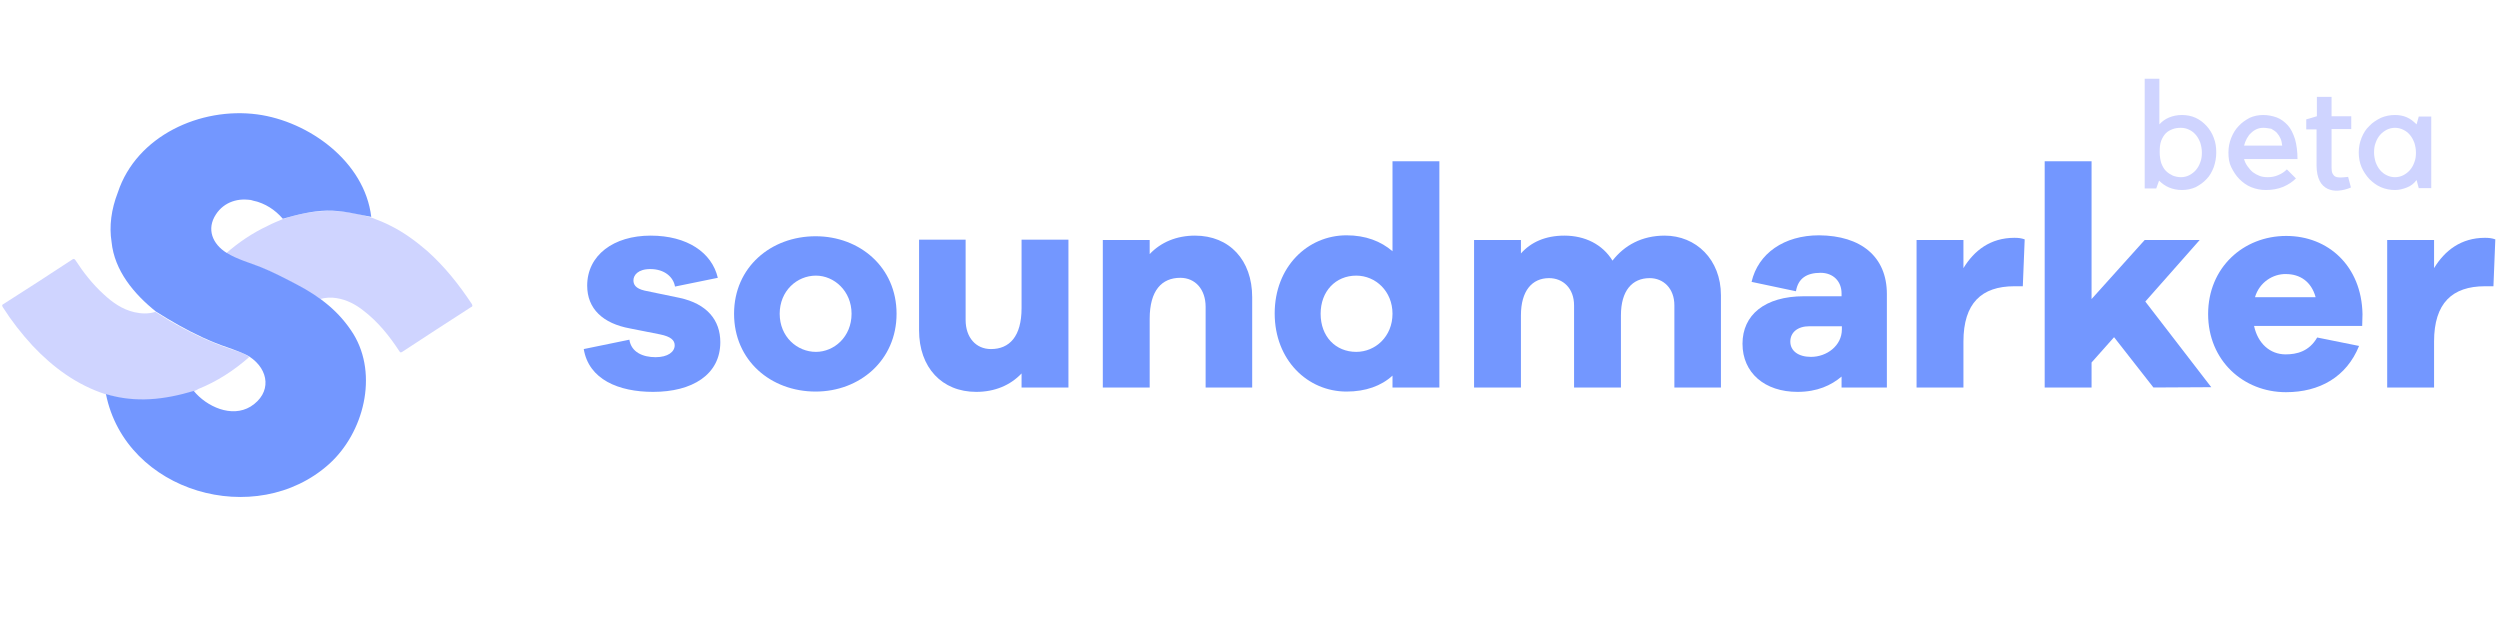
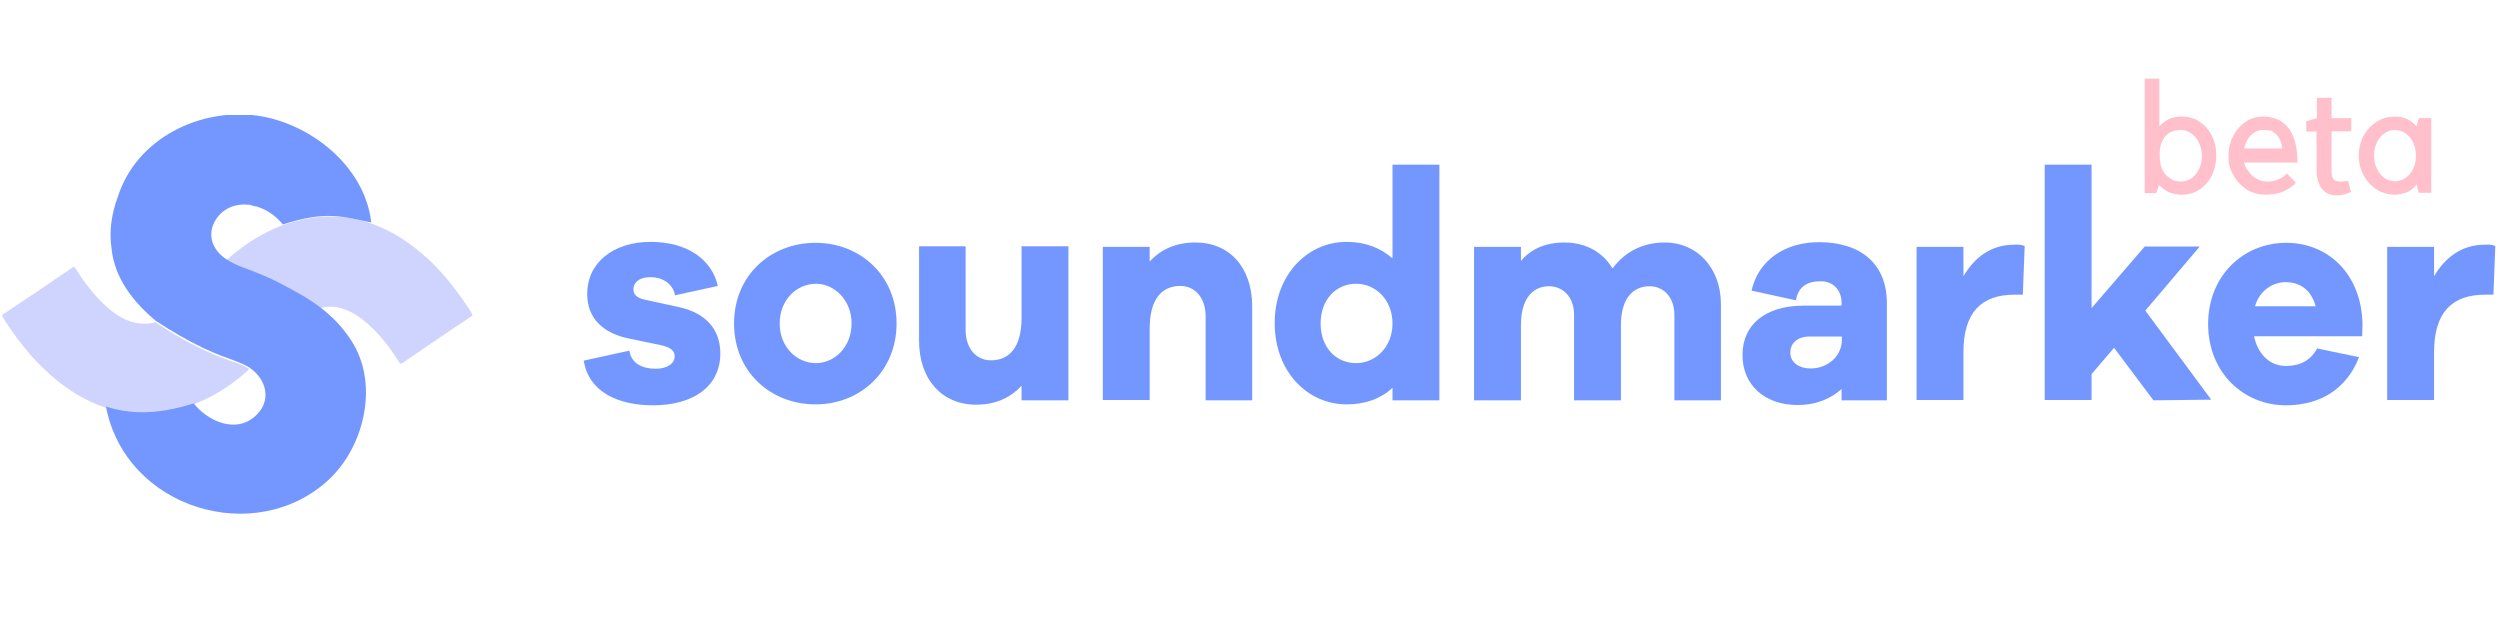
- <svg xmlns="http://www.w3.org/2000/svg" xmlns:xlink="http://www.w3.org/1999/xlink" version="1.1" id="Laag_1" x="0px" y="0px" viewBox="0 0 800 200" enable-background="new 0 0 800 200" xml:space="preserve">
+ <svg xmlns="http://www.w3.org/2000/svg" xmlns:xlink="http://www.w3.org/1999/xlink" version="1.1" id="Laag_1" x="0px" y="0px" width="800px" height="200px" viewBox="0 0 800 200" enable-background="new 0 0 800 200" xml:space="preserve">
  <g>
-     <path fill="#7397FF" d="M201.4,108.7c0.6,4,4.3,5.6,8.4,5.6c3.9,0,6.1-1.7,6.1-3.8c0-1.6-1.2-2.8-4.7-3.5l-9.6-1.9   c-8.7-1.6-13.7-6.3-13.7-13.7c0-9.7,8.4-16,20.3-16c11.7,0,19.6,5.4,21.5,13.5L216,91.7c-0.5-3-3.3-5.6-7.9-5.6c-4,0-5.4,2-5.4,3.6   c0,1.3,0.6,2.6,3.6,3.3l11.1,2.3c8.9,1.9,13.1,7.2,13.1,14.2c0,10.4-9,15.9-21.5,15.9c-11.1,0-20.6-4-22.2-13.7L201.4,108.7z" />
-     <path fill="#7397FF" d="M286.9,100.4c0,14.9-11.8,24.9-25.9,24.9c-14.3,0-26.1-9.9-26.1-24.9c0-14.9,11.8-24.8,26.1-24.8   C275.1,75.6,286.9,85.5,286.9,100.4z M272.5,100.4c0-7.3-5.6-12.2-11.4-12.2c-6.1,0-11.6,4.9-11.6,12.2c0,7.4,5.6,12.2,11.6,12.2   C266.9,112.6,272.5,107.8,272.5,100.4z" />
-     <path fill="#7397FF" d="M341.9,124h-15v-4.5c-3.6,3.8-8.6,5.9-14.5,5.9c-11,0-18.3-7.8-18.3-19.7v-29H309v25.7   c0,5.6,3.3,9.3,8.1,9.3c5.9,0,9.8-4,9.8-13.1V76.7h15V124z" />
-     <path fill="#7397FF" d="M400.7,95.1V124h-14.9V98.2c0-5.6-3.3-9.3-8.1-9.3c-5.9,0-9.8,4-9.8,13.1V124h-15V76.8h15v4.5   c3.6-3.8,8.6-5.9,14.5-5.9C393.4,75.4,400.7,83.2,400.7,95.1z" />
-     <path fill="#7397FF" d="M460.6,124h-15v-3.8c-3.6,3.3-8.6,5.1-14.7,5.1c-12.5,0-23-10.1-23-25c0-14.9,10.5-25,23-25   c6.1,0,11,1.9,14.7,5.1V51.6h15V124z M445.6,100.4c0-7.2-5.4-12.2-11.6-12.2c-6.6,0-11.4,5-11.4,12.2c0,7.3,4.8,12.2,11.4,12.2   C440.1,112.6,445.6,107.7,445.6,100.4z" />
-     <path fill="#7397FF" d="M550.7,94.5V124h-14.9V97.7c0-5.4-3.5-8.7-7.9-8.7c-5.6,0-9.2,4-9.2,11.9V124h-15V97.7c0-5.4-3.5-8.7-8-8.7   c-5.4,0-9,4-9,11.9V124h-15V76.8h15v4.3c3.2-3.6,7.8-5.7,13.9-5.7c6.6,0,12.2,2.8,15.4,8c3.8-4.9,9.4-8,16.7-8   C542.7,75.4,550.7,83,550.7,94.5z" />
-     <path fill="#7397FF" d="M603.8,94.1V124h-14.5v-3.5c-3.3,2.8-7.8,4.9-14.1,4.9c-10.5,0-17.6-6.1-17.6-15.4   c0-9.2,7.1-15.2,19.7-15.2h12v-0.9c0-3.9-2.7-6.6-6.7-6.6c-4.5,0-7.2,1.8-7.9,5.9l-14.2-3c2.1-9.1,10.4-14.9,21.6-14.9   C595.5,75.4,603.8,82.1,603.8,94.1z M589.4,105.4v-1H579c-3.8,0-6.1,2-6.1,4.9c0,3,2.6,4.9,6.6,4.9   C584.6,114.2,589.4,110.6,589.4,105.4z" />
-     <path fill="#7397FF" d="M647.9,76.6l-0.6,15h-2.7c-10.5,0-16.3,5.4-16.3,17.7V124h-15V76.8h15v9c3.4-5.6,8.6-9.7,16.3-9.7   C645.9,76.1,646.8,76.2,647.9,76.6z" />
-     <path fill="#7397FF" d="M689.1,124l-12.6-16.1l-7.2,8.1v8h-15V51.6h15v44.1l17-18.9h17.6l-17.4,19.7l21.1,27.4L689.1,124L689.1,124   z" />
-     <path fill="#7397FF" d="M755.9,104.3h-34.6c1.2,5.6,5.1,9.1,10.1,9.1c3.5,0,7.5-0.9,10.1-5.4l13.4,2.7c-4,9.9-12.6,14.8-23.4,14.8   c-13.6,0-24.9-10.1-24.9-25c0-14.9,11.3-25,25-25c13.4,0,24.1,9.6,24.4,25L755.9,104.3L755.9,104.3z M721.6,95.1h19.4   c-1.4-5.1-5.1-7.4-9.5-7.4C727.4,87.6,723,90.3,721.6,95.1z" />
-     <path fill="#7397FF" d="M798.5,76.6l-0.6,15h-2.7c-10.5,0-16.3,5.4-16.3,17.7V124h-15V76.8h15v9c3.4-5.6,8.6-9.7,16.3-9.7   C796.4,76.1,797.4,76.2,798.5,76.6z" />
+     <path fill="#7397FF" d="M201.4,112.2c0.6,4.2,4.3,5.8,8.4,5.8c3.9,0,6.1-1.8,6.1-4c0-1.7-1.2-2.9-4.7-3.6l-9.6-2   c-8.7-1.7-13.7-6.6-13.7-14.3c0-10.1,8.4-16.7,20.3-16.7c11.7,0,19.6,5.6,21.5,14.1L216,94.5c-0.5-3.1-3.3-5.8-7.9-5.8   c-4,0-5.4,2.1-5.4,3.8c0,1.4,0.6,2.7,3.6,3.4l11.1,2.4c8.9,2,13.1,7.5,13.1,14.8c0,10.8-9,16.6-21.5,16.6   c-11.1,0-20.6-4.2-22.2-14.3L201.4,112.2z" />
+     <path fill="#7397FF" d="M286.9,103.5c0,15.5-11.8,25.9-25.9,25.9c-14.3,0-26.1-10.3-26.1-25.9c0-15.5,11.8-25.8,26.1-25.8   C275.1,77.7,286.9,88,286.9,103.5z M272.5,103.5c0-7.6-5.6-12.7-11.4-12.7c-6.1,0-11.6,5.1-11.6,12.7c0,7.7,5.6,12.7,11.6,12.7   C266.9,116.2,272.5,111.2,272.5,103.5z" />
+     <path fill="#7397FF" d="M341.9,128.1h-15v-4.7c-3.6,4-8.6,6.1-14.5,6.1c-11,0-18.3-8.1-18.3-20.5V78.8H309v26.8   c0,5.8,3.3,9.7,8.1,9.7c5.9,0,9.8-4.2,9.8-13.6V78.8h15V128.1z" />
+     <path fill="#7397FF" d="M400.7,98v30.1h-14.9v-26.9c0-5.8-3.3-9.7-8.1-9.7c-5.9,0-9.8,4.2-9.8,13.6v22.9h-15V79h15v4.7   c3.6-4,8.6-6.1,14.5-6.1C393.4,77.5,400.7,85.6,400.7,98z" />
+     <path fill="#7397FF" d="M460.6,128.1h-15v-4c-3.6,3.4-8.6,5.3-14.7,5.3c-12.5,0-23-10.5-23-26s10.5-26,23-26c6.1,0,11,2,14.7,5.3   v-30h15V128.1z M445.6,103.5c0-7.5-5.4-12.7-11.6-12.7c-6.6,0-11.4,5.2-11.4,12.7c0,7.6,4.8,12.7,11.4,12.7   C440.1,116.2,445.6,111.1,445.6,103.5z" />
+     <path fill="#7397FF" d="M550.7,97.4v30.7h-14.9v-27.4c0-5.6-3.5-9.1-7.9-9.1c-5.6,0-9.2,4.2-9.2,12.4v24.1h-15v-27.4   c0-5.6-3.5-9.1-8-9.1c-5.4,0-9,4.2-9,12.4v24.1h-15V79h15v4.5c3.2-3.8,7.8-5.9,13.9-5.9c6.6,0,12.2,2.9,15.4,8.3   c3.8-5.1,9.4-8.3,16.7-8.3C542.7,77.5,550.7,85.4,550.7,97.4z" />
+     <path fill="#7397FF" d="M603.8,97v31.1h-14.5v-3.6c-3.3,2.9-7.8,5.1-14.1,5.1c-10.5,0-17.6-6.4-17.6-16c0-9.6,7.1-15.8,19.7-15.8   h12v-0.9c0-4.1-2.7-6.9-6.7-6.9c-4.5,0-7.2,1.9-7.9,6.1l-14.2-3.1c2.1-9.5,10.4-15.5,21.6-15.5C595.5,77.5,603.8,84.5,603.8,97z    M589.4,108.7v-1H579c-3.8,0-6.1,2.1-6.1,5.1c0,3.1,2.6,5.1,6.6,5.1C584.6,117.9,589.4,114.2,589.4,108.7z" />
+     <path fill="#7397FF" d="M647.9,78.7l-0.6,15.6h-2.7c-10.5,0-16.3,5.6-16.3,18.4v15.3h-15V79h15v9.4c3.4-5.8,8.6-10.1,16.3-10.1   C645.9,78.2,646.8,78.3,647.9,78.7z" />
+     <path fill="#7397FF" d="M689.1,128.1l-12.6-16.8l-7.2,8.4v8.3h-15V52.7h15v45.9l17-19.7h17.6l-17.4,20.5l21.1,28.5L689.1,128.1   L689.1,128.1z" />
+     <path fill="#7397FF" d="M755.9,107.6h-34.6c1.2,5.8,5.1,9.5,10.1,9.5c3.5,0,7.5-0.9,10.1-5.6l13.4,2.8c-4,10.3-12.6,15.4-23.4,15.4   c-13.6,0-24.9-10.5-24.9-26s11.3-26,25-26c13.4,0,24.1,10,24.4,26L755.9,107.6L755.9,107.6z M721.6,98H741   c-1.4-5.3-5.1-7.7-9.5-7.7C727.4,90.2,723,93,721.6,98z" />
+     <path fill="#7397FF" d="M798.5,78.7l-0.6,15.6h-2.7c-10.5,0-16.3,5.6-16.3,18.4v15.3h-15V79h15v9.4c3.4-5.8,8.6-10.1,16.3-10.1   C796.4,78.2,797.4,78.3,798.5,78.7z" />
  </g>
  <g>
    <g>
      <g>
        <g>
-           <defs>
-             <rect id="SVGID_1_" x="0.8" y="36.3" width="150.4" height="122.9" />
-           </defs>
-           <clipPath id="SVGID_2_">
-             <use xlink:href="#SVGID_1_" overflow="visible" />
-           </clipPath>
-           <path clip-path="url(#SVGID_2_)" fill="#CFD4FF" d="M62,125.3c-1.4,0.5-3,0.9-4.4,1.3c-4.5,1.2-9.1,1.7-13.8,1.4      c-3.4-0.2-6.7-0.8-9.9-1.8c-9.3-3-16.9-8.6-23.5-15.6c-3.5-3.8-6.7-7.9-9.5-12.3c-0.3-0.5-0.3-0.8,0.2-1      c7.4-4.7,14.8-9.5,22.1-14.3c0.5-0.3,0.6-0.1,0.9,0.2c2.6,4,5.5,7.7,9,10.9c2.9,2.7,6,4.9,9.9,5.8c2.2,0.5,4.5,0.6,6.7-0.1      c1.5,0.9,3,1.9,4.5,2.8c6.2,3.6,12.7,6.8,19.6,9.1c1.8,0.6,3.7,1.1,5.3,2.1c0.2,0.1,0.5,0.2,0.6,0.5      c-4.9,4.3-10.3,7.8-16.3,10.2C63.1,124.8,62.5,124.9,62,125.3" />
+           <g>
+             <g>
+               <defs>
+                 <rect id="SVGID_1_" x="0.8" y="36.8" width="150.4" height="128" />
+               </defs>
+               <clipPath id="SVGID_2_">
+                 <use xlink:href="#SVGID_1_" overflow="visible" />
+               </clipPath>
+               <path clip-path="url(#SVGID_2_)" fill="#CFD4FF" d="M62,129.5c-1.4,0.5-3,0.9-4.4,1.4c-4.5,1.2-9.1,1.8-13.8,1.5        c-3.4-0.2-6.7-0.8-9.9-1.9c-9.3-3.1-16.9-9-23.5-16.2c-3.5-4-6.7-8.2-9.5-12.8c-0.3-0.5-0.3-0.8,0.2-1        c7.4-4.9,14.8-9.9,22.1-14.9c0.5-0.3,0.6-0.1,0.9,0.2c2.6,4.2,5.5,8,9,11.4c2.9,2.8,6,5.1,9.9,6c2.2,0.5,4.5,0.6,6.7-0.1        c1.5,0.9,3,2,4.5,2.9c6.2,3.8,12.7,7.1,19.6,9.5c1.8,0.6,3.7,1.1,5.3,2.2c0.2,0.1,0.5,0.2,0.6,0.5        c-4.9,4.5-10.3,8.1-16.3,10.6C63.1,129,62.5,129.1,62,129.5" />
+             </g>
+           </g>
        </g>
      </g>
    </g>
    <g>
      <g>
        <g>
-           <defs>
-             <rect id="SVGID_3_" x="0.8" y="36.3" width="150.4" height="122.9" />
-           </defs>
-           <clipPath id="SVGID_4_">
-             <use xlink:href="#SVGID_3_" overflow="visible" />
-           </clipPath>
-           <path clip-path="url(#SVGID_4_)" fill="#CFD4FF" d="M90.5,70.1c1.4-0.4,2.8-0.9,4.2-1.2c2.5-0.7,5.1-1.1,7.7-1.3      c5.4-0.4,10.8,0.2,16,1.9c0.1,0.1,0.2,0.1,0.4,0.1c2.1,0.8,4.2,1.6,6.3,2.7c4.2,2.1,8,4.9,11.6,8c5.6,5,10.2,10.8,14.3,17      c0.3,0.6,0.2,0.8-0.3,1c-7.3,4.7-14.7,9.5-22,14.3c-0.5,0.3-0.6,0.2-0.9-0.2c-3.2-4.9-6.8-9.4-11.5-13c-2.5-2-5.4-3.5-8.6-4      c-1.7-0.3-3.6-0.2-5.3,0.3c-4.2-2.8-8.5-5.2-13.1-7.5c-3.8-1.9-7.8-3.4-11.9-4.7c-1.8-0.6-3.6-1.2-5.1-2.4      c4-3.5,8.4-6.5,13.3-8.8C87.3,71.4,88.9,70.8,90.5,70.1" />
+           <g>
+             <g>
+               <defs>
+                 <rect id="SVGID_3_" x="0.8" y="36.8" width="150.4" height="128" />
+               </defs>
+               <clipPath id="SVGID_4_">
+                 <use xlink:href="#SVGID_3_" overflow="visible" />
+               </clipPath>
+               <path clip-path="url(#SVGID_4_)" fill="#CFD4FF" d="M90.5,72c1.4-0.4,2.8-0.9,4.2-1.2c2.5-0.7,5.1-1.1,7.7-1.4        c5.4-0.4,10.8,0.2,16,2c0.1,0.1,0.2,0.1,0.4,0.1c2.1,0.8,4.2,1.7,6.3,2.8c4.2,2.2,8,5.1,11.6,8.3c5.6,5.2,10.2,11.2,14.3,17.7        c0.3,0.6,0.2,0.8-0.3,1c-7.3,4.9-14.7,9.9-22,14.9c-0.5,0.3-0.6,0.2-0.9-0.2c-3.2-5.1-6.8-9.8-11.5-13.5        c-2.5-2.1-5.4-3.6-8.6-4.2c-1.7-0.3-3.6-0.2-5.3,0.3c-4.2-2.9-8.5-5.4-13.1-7.8c-3.8-2-7.8-3.5-11.9-4.9        c-1.8-0.6-3.6-1.2-5.1-2.5c4-3.6,8.4-6.8,13.3-9.2C87.3,73.3,88.9,72.7,90.5,72" />
+             </g>
+           </g>
        </g>
      </g>
    </g>
    <g>
      <g>
        <g>
-           <defs>
-             <rect id="SVGID_5_" x="0.8" y="36.3" width="150.4" height="122.9" />
-           </defs>
-           <clipPath id="SVGID_6_">
-             <use xlink:href="#SVGID_5_" overflow="visible" />
-           </clipPath>
-           <path clip-path="url(#SVGID_6_)" fill="#7397FF" d="M81.1,64.2c3.8,0.9,6.9,2.9,9.4,5.8c4.6-1.3,9.2-2.5,14.1-2.6      c5-0.1,9.4,1.1,14.2,2c-2.1-17.7-20-30.6-36.5-32.8c-18.1-2.4-38.6,6.8-44.6,25c-2.1,5.4-2.8,10.8-2,15.8      c0.9,9.2,7.2,16.7,14.2,22.3c4.9,3.1,9.8,5.9,15,8.3c2.6,1.2,5.3,2.3,8,3.2c1.7,0.6,5.4,1.9,6.9,2.9c6.4,4.2,7.2,11.7,0.4,16      c-6.1,3.7-14.1,0-18.2-5c-9.4,2.8-18.5,3.9-28.1,1c6.3,31.5,48,43.4,71.4,22.4c11.1-10,15.8-28.5,7.8-41.6      c-4.5-7.2-10.6-11.9-18-15.8c-3.8-2-7.6-4-11.6-5.6c-3.5-1.4-7.6-2.5-11-4.6c-4.5-2.8-6.5-7.6-3.4-12.3      C71.7,64.6,76.4,63.1,81.1,64.2C84.8,65.2,75,62.7,81.1,64.2" />
+           <g>
+             <g>
+               <defs>
+                 <rect id="SVGID_5_" x="0.8" y="36.8" width="150.4" height="128" />
+               </defs>
+               <clipPath id="SVGID_6_">
+                 <use xlink:href="#SVGID_5_" overflow="visible" />
+               </clipPath>
+               <path clip-path="url(#SVGID_6_)" fill="#7397FF" d="M81.1,65.8c3.8,0.9,6.9,3,9.4,6c4.6-1.4,9.2-2.6,14.1-2.7        c5-0.1,9.4,1.1,14.2,2.1c-2.1-18.4-20-31.9-36.5-34.2c-18.1-2.5-38.6,7.1-44.6,26c-2.1,5.6-2.8,11.2-2,16.5        c0.9,9.6,7.2,17.4,14.2,23.2c4.9,3.2,9.8,6.1,15,8.6c2.6,1.2,5.3,2.4,8,3.3c1.7,0.6,5.4,2,6.9,3c6.4,4.4,7.2,12.2,0.4,16.7        c-6.1,3.9-14.1,0-18.2-5.2c-9.4,2.9-18.5,4.1-28.1,1c6.3,32.8,48,45.2,71.4,23.3c11.1-10.4,15.8-29.7,7.8-43.3        c-4.5-7.5-10.6-12.4-18-16.5c-3.8-2.1-7.6-4.2-11.6-5.8c-3.5-1.5-7.6-2.6-11-4.8c-4.5-2.9-6.5-7.9-3.4-12.8        C71.7,66.2,76.4,64.7,81.1,65.8C84.8,66.9,75,64.3,81.1,65.8" />
+             </g>
+           </g>
        </g>
      </g>
    </g>
  </g>
  <g>
-     <path fill="#CFD4FF" d="M690,60.3h-3.7V25.2h4.7v14.6c0.9-1,1.9-1.7,3.1-2.2c1.2-0.5,2.6-0.8,4.1-0.8c1.6,0,3.1,0.3,4.4,0.9   s2.5,1.5,3.5,2.6c1,1.1,1.8,2.4,2.3,3.8c0.6,1.5,0.8,3,0.8,4.7c0,1.7-0.3,3.2-0.8,4.7c-0.6,1.5-1.3,2.8-2.3,3.8   c-1,1.1-2.2,1.9-3.5,2.6c-1.4,0.6-2.8,0.9-4.4,0.9c-1.5,0-2.9-0.3-4.1-0.8c-1.2-0.5-2.3-1.3-3.2-2.2L690,60.3z M697.9,40.9   c-0.9,0-1.8,0.1-2.6,0.4c-0.8,0.3-1.6,0.7-2.2,1.3c-0.6,0.6-1.1,1.4-1.5,2.4s-0.5,2.2-0.5,3.7c0,1.3,0.2,2.5,0.5,3.5   c0.4,1,0.8,1.8,1.5,2.5s1.4,1.1,2.2,1.5c0.8,0.3,1.7,0.5,2.6,0.5s1.8-0.2,2.6-0.6c0.8-0.4,1.6-1,2.2-1.7c0.6-0.7,1.1-1.6,1.4-2.5   c0.4-1,0.5-2,0.5-3.1c0-1.1-0.2-2.1-0.5-3.1c-0.4-1-0.8-1.8-1.4-2.5c-0.6-0.7-1.3-1.3-2.2-1.7C699.7,41.1,698.8,40.9,697.9,40.9z" />
-     <path fill="#CFD4FF" d="M725.1,60.8c-1.7,0-3.2-0.3-4.7-0.9c-1.5-0.6-2.7-1.5-3.8-2.6c-1.1-1.1-1.9-2.4-2.6-3.8s-0.9-3-0.9-4.7   c0-1.7,0.3-3.2,0.9-4.7c0.6-1.5,1.4-2.8,2.4-3.8c1-1.1,2.2-1.9,3.5-2.6c1.3-0.6,2.8-0.9,4.3-0.9c1.6,0,3,0.3,4.4,0.8   c1.3,0.5,2.5,1.4,3.5,2.5s1.7,2.6,2.3,4.4c0.5,1.8,0.8,3.9,0.8,6.4h-17.1c0.2,0.8,0.6,1.6,1.1,2.3c0.5,0.7,1,1.3,1.7,1.9   c0.7,0.5,1.4,0.9,2.2,1.2c0.8,0.3,1.7,0.4,2.6,0.4c1.2,0,2.3-0.2,3.4-0.7c1-0.4,1.9-1,2.7-1.8l2.9,2.9c-1.1,1.1-2.5,2-4.1,2.7   C728.8,60.5,727.1,60.8,725.1,60.8z M724.3,40.9c-0.7,0-1.4,0.1-2.1,0.4c-0.7,0.3-1.3,0.7-1.8,1.2c-0.6,0.5-1,1.1-1.4,1.8   c-0.4,0.7-0.7,1.5-0.9,2.3h12.2c-0.1-0.8-0.2-1.5-0.5-2.2c-0.3-0.7-0.7-1.3-1.2-1.9c-0.5-0.5-1.1-0.9-1.8-1.3   C726,41.1,725.2,40.9,724.3,40.9z" />
-     <path fill="#CFD4FF" d="M748.3,61c-1.3,0.1-2.4-0.1-3.5-0.6c-1-0.5-1.9-1.3-2.5-2.5c-0.6-1.2-1-2.8-1-4.9V41.4H738v-3.2l3.4-1v-6.2   h4.7v6.2h6.3v4.1h-6.3v12.4c0,0.8,0.1,1.4,0.3,1.8c0.2,0.4,0.5,0.8,0.9,1c0.4,0.2,1,0.3,1.6,0.3s1.5-0.1,2.5-0.2l0.9,3.4   C750.9,60.6,749.6,60.9,748.3,61z" />
-     <path fill="#CFD4FF" d="M778,37.2v23H774l-0.7-2.6c-0.8,1.1-1.8,1.9-3.1,2.4c-1.3,0.5-2.5,0.8-3.8,0.8c-1.6,0-3.1-0.3-4.5-0.9   c-1.4-0.6-2.6-1.5-3.7-2.6c-1-1.1-1.9-2.4-2.5-3.8s-0.9-3-0.9-4.7c0-1.7,0.3-3.2,0.9-4.7c0.6-1.5,1.4-2.8,2.5-3.8   c1-1.1,2.3-1.9,3.7-2.6c1.4-0.6,2.9-0.9,4.5-0.9c1.3,0,2.5,0.2,3.7,0.7c1.2,0.5,2.2,1.3,3.2,2.3l0.7-2.5H778z M766.4,56.7   c0.9,0,1.8-0.2,2.6-0.6c0.8-0.4,1.6-1,2.2-1.7c0.6-0.7,1.1-1.6,1.4-2.5c0.4-1,0.5-2,0.5-3.1c0-1.1-0.2-2.1-0.5-3.1   c-0.4-1-0.8-1.8-1.4-2.5c-0.6-0.7-1.3-1.3-2.2-1.7c-0.8-0.4-1.7-0.6-2.6-0.6c-0.9,0-1.8,0.2-2.6,0.6c-0.8,0.4-1.6,1-2.2,1.7   c-0.6,0.7-1.1,1.6-1.4,2.5c-0.4,1-0.5,2-0.5,3.1c0,1.1,0.2,2.1,0.5,3.1c0.4,1,0.8,1.8,1.4,2.5c0.6,0.7,1.3,1.3,2.2,1.7   C764.6,56.5,765.5,56.7,766.4,56.7z" />
+     <path fill="#FFC0CB" d="M690,61.8h-3.7V25.2h4.7v15.2c0.9-1,1.9-1.8,3.1-2.3c1.2-0.5,2.6-0.8,4.1-0.8c1.6,0,3.1,0.3,4.4,0.9   c1.3,0.6,2.5,1.6,3.5,2.7s1.8,2.5,2.3,4c0.6,1.6,0.8,3.1,0.8,4.9c0,1.8-0.3,3.3-0.8,4.9c-0.6,1.6-1.3,2.9-2.3,4   c-1,1.1-2.2,2-3.5,2.7c-1.4,0.6-2.8,0.9-4.4,0.9c-1.5,0-2.9-0.3-4.1-0.8c-1.2-0.5-2.3-1.4-3.2-2.3L690,61.8z M697.9,41.6   c-0.9,0-1.8,0.1-2.6,0.4c-0.8,0.3-1.6,0.7-2.2,1.4c-0.6,0.6-1.1,1.5-1.5,2.5c-0.4,1-0.5,2.3-0.5,3.9c0,1.4,0.2,2.6,0.5,3.6   c0.4,1,0.8,1.9,1.5,2.6s1.4,1.1,2.2,1.6c0.8,0.3,1.7,0.5,2.6,0.5s1.8-0.2,2.6-0.6c0.8-0.4,1.6-1,2.2-1.8c0.6-0.7,1.1-1.7,1.4-2.6   c0.4-1,0.5-2.1,0.5-3.2c0-1.1-0.2-2.2-0.5-3.2c-0.4-1-0.8-1.9-1.4-2.6c-0.6-0.7-1.3-1.4-2.2-1.8C699.7,41.8,698.8,41.6,697.9,41.6z   " />
+     <path fill="#FFC0CB" d="M725.1,62.3c-1.7,0-3.2-0.3-4.7-0.9c-1.5-0.6-2.7-1.6-3.8-2.7s-1.9-2.5-2.6-4s-0.9-3.1-0.9-4.9   c0-1.8,0.3-3.3,0.9-4.9c0.6-1.6,1.4-2.9,2.4-4c1-1.1,2.2-2,3.5-2.7c1.3-0.6,2.8-0.9,4.3-0.9c1.6,0,3,0.3,4.4,0.8   c1.3,0.5,2.5,1.5,3.5,2.6s1.7,2.7,2.3,4.6c0.5,1.9,0.8,4.1,0.8,6.7h-17.1c0.2,0.8,0.6,1.7,1.1,2.4s1,1.4,1.7,2   c0.7,0.5,1.4,0.9,2.2,1.3c0.8,0.3,1.7,0.4,2.6,0.4c1.2,0,2.3-0.2,3.4-0.7c1-0.4,1.9-1,2.7-1.9l2.9,3c-1.1,1.1-2.5,2.1-4.1,2.8   C728.8,62,727.1,62.3,725.1,62.3z M724.3,41.6c-0.7,0-1.4,0.1-2.1,0.4c-0.7,0.3-1.3,0.7-1.8,1.2c-0.6,0.5-1,1.1-1.4,1.9   s-0.7,1.6-0.9,2.4h12.2c-0.1-0.8-0.2-1.6-0.5-2.3c-0.3-0.7-0.7-1.4-1.2-2c-0.5-0.5-1.1-0.9-1.8-1.4C726,41.8,725.2,41.6,724.3,41.6   z" />
+     <path fill="#FFC0CB" d="M748.3,62.5c-1.3,0.1-2.4-0.1-3.5-0.6c-1-0.5-1.9-1.4-2.5-2.6s-1-2.9-1-5.1V42.1H738v-3.3l3.4-1v-6.5h4.7   v6.5h6.3V42h-6.3v12.9c0,0.8,0.1,1.5,0.3,1.9c0.2,0.4,0.5,0.8,0.9,1s1,0.3,1.6,0.3s1.5-0.1,2.5-0.2l0.9,3.5   C750.9,62.1,749.6,62.4,748.3,62.5z" />
+     <path fill="#FFC0CB" d="M778,37.7v24h-4l-0.7-2.7c-0.8,1.1-1.8,2-3.1,2.5c-1.3,0.5-2.5,0.8-3.8,0.8c-1.6,0-3.1-0.3-4.5-0.9   c-1.4-0.6-2.6-1.6-3.7-2.7c-1-1.1-1.9-2.5-2.5-4s-0.9-3.1-0.9-4.9c0-1.8,0.3-3.3,0.9-4.9c0.6-1.6,1.4-2.9,2.5-4   c1-1.1,2.3-2,3.7-2.7c1.4-0.6,2.9-0.9,4.5-0.9c1.3,0,2.5,0.2,3.7,0.7s2.2,1.4,3.2,2.4l0.7-2.6h4L778,37.7L778,37.7z M766.4,58   c0.9,0,1.8-0.2,2.6-0.6c0.8-0.4,1.6-1,2.2-1.8c0.6-0.7,1.1-1.7,1.4-2.6c0.4-1,0.5-2.1,0.5-3.2s-0.2-2.2-0.5-3.2   c-0.4-1-0.8-1.9-1.4-2.6c-0.6-0.7-1.3-1.4-2.2-1.8c-0.8-0.4-1.7-0.6-2.6-0.6c-0.9,0-1.8,0.2-2.6,0.6c-0.8,0.4-1.6,1-2.2,1.8   c-0.6,0.7-1.1,1.7-1.4,2.6c-0.4,1-0.5,2.1-0.5,3.2s0.2,2.2,0.5,3.2c0.4,1,0.8,1.9,1.4,2.6c0.6,0.7,1.3,1.4,2.2,1.8   C764.6,57.8,765.5,58,766.4,58z" />
  </g>
</svg>
